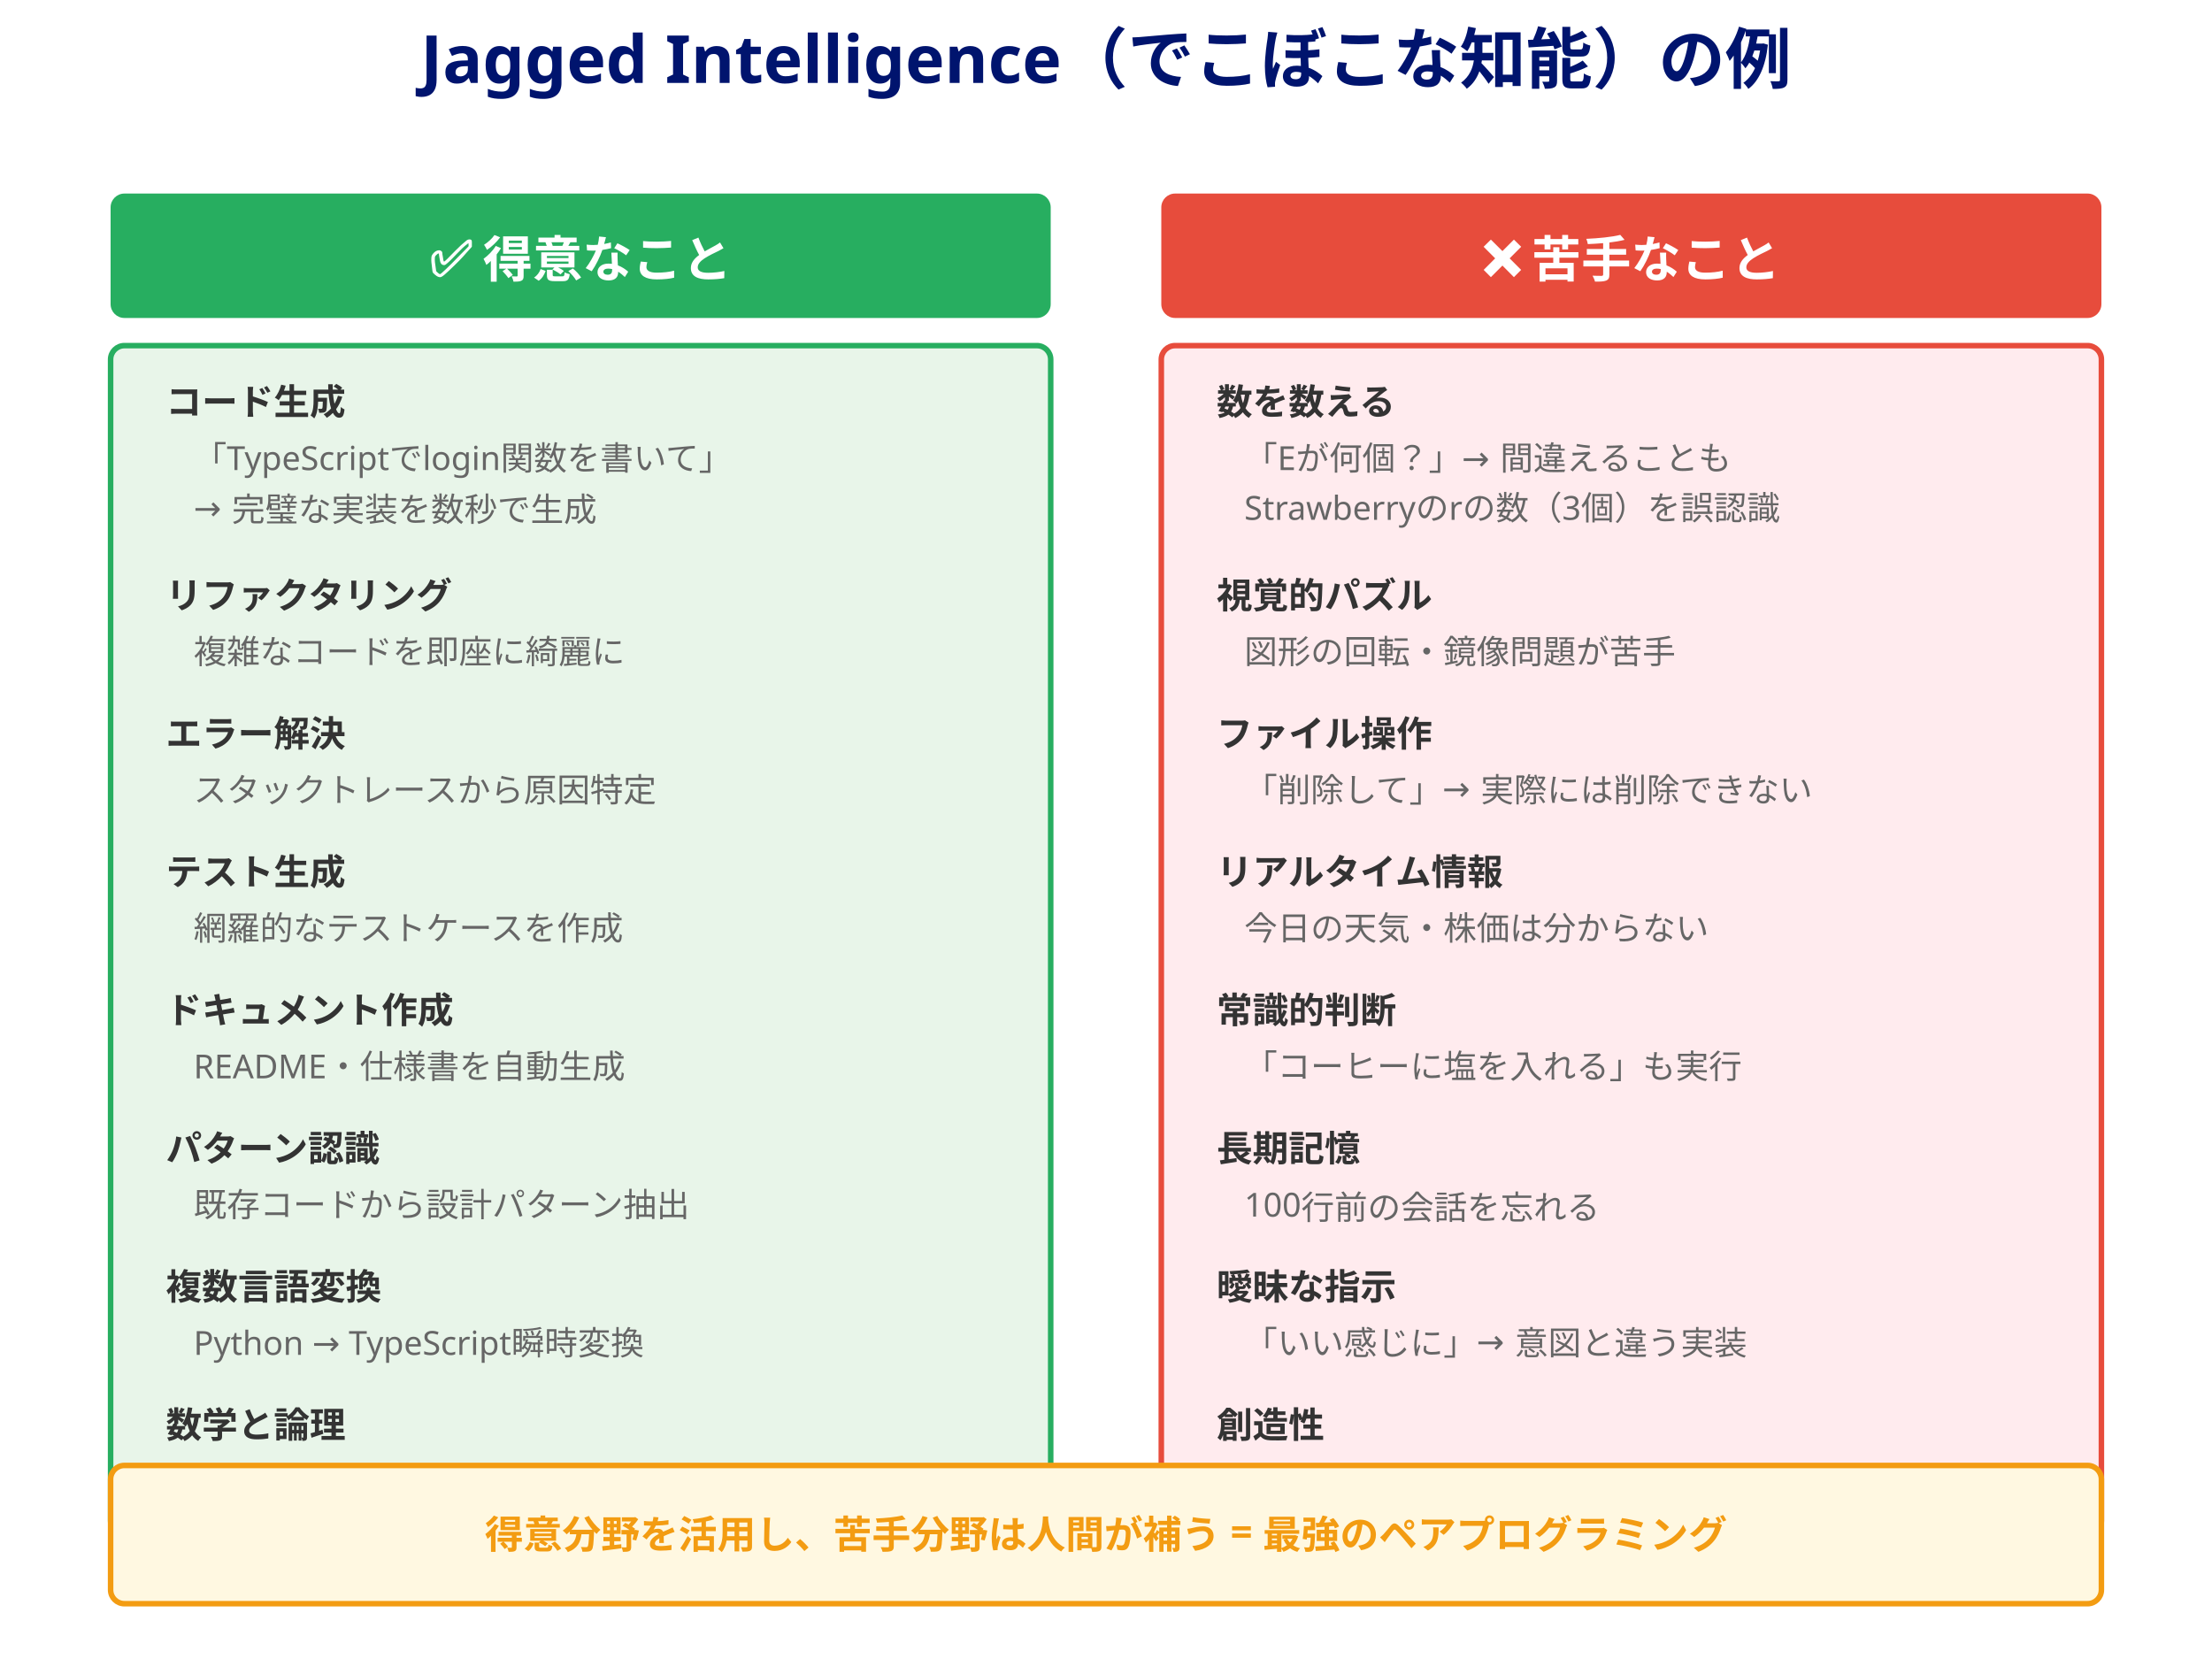
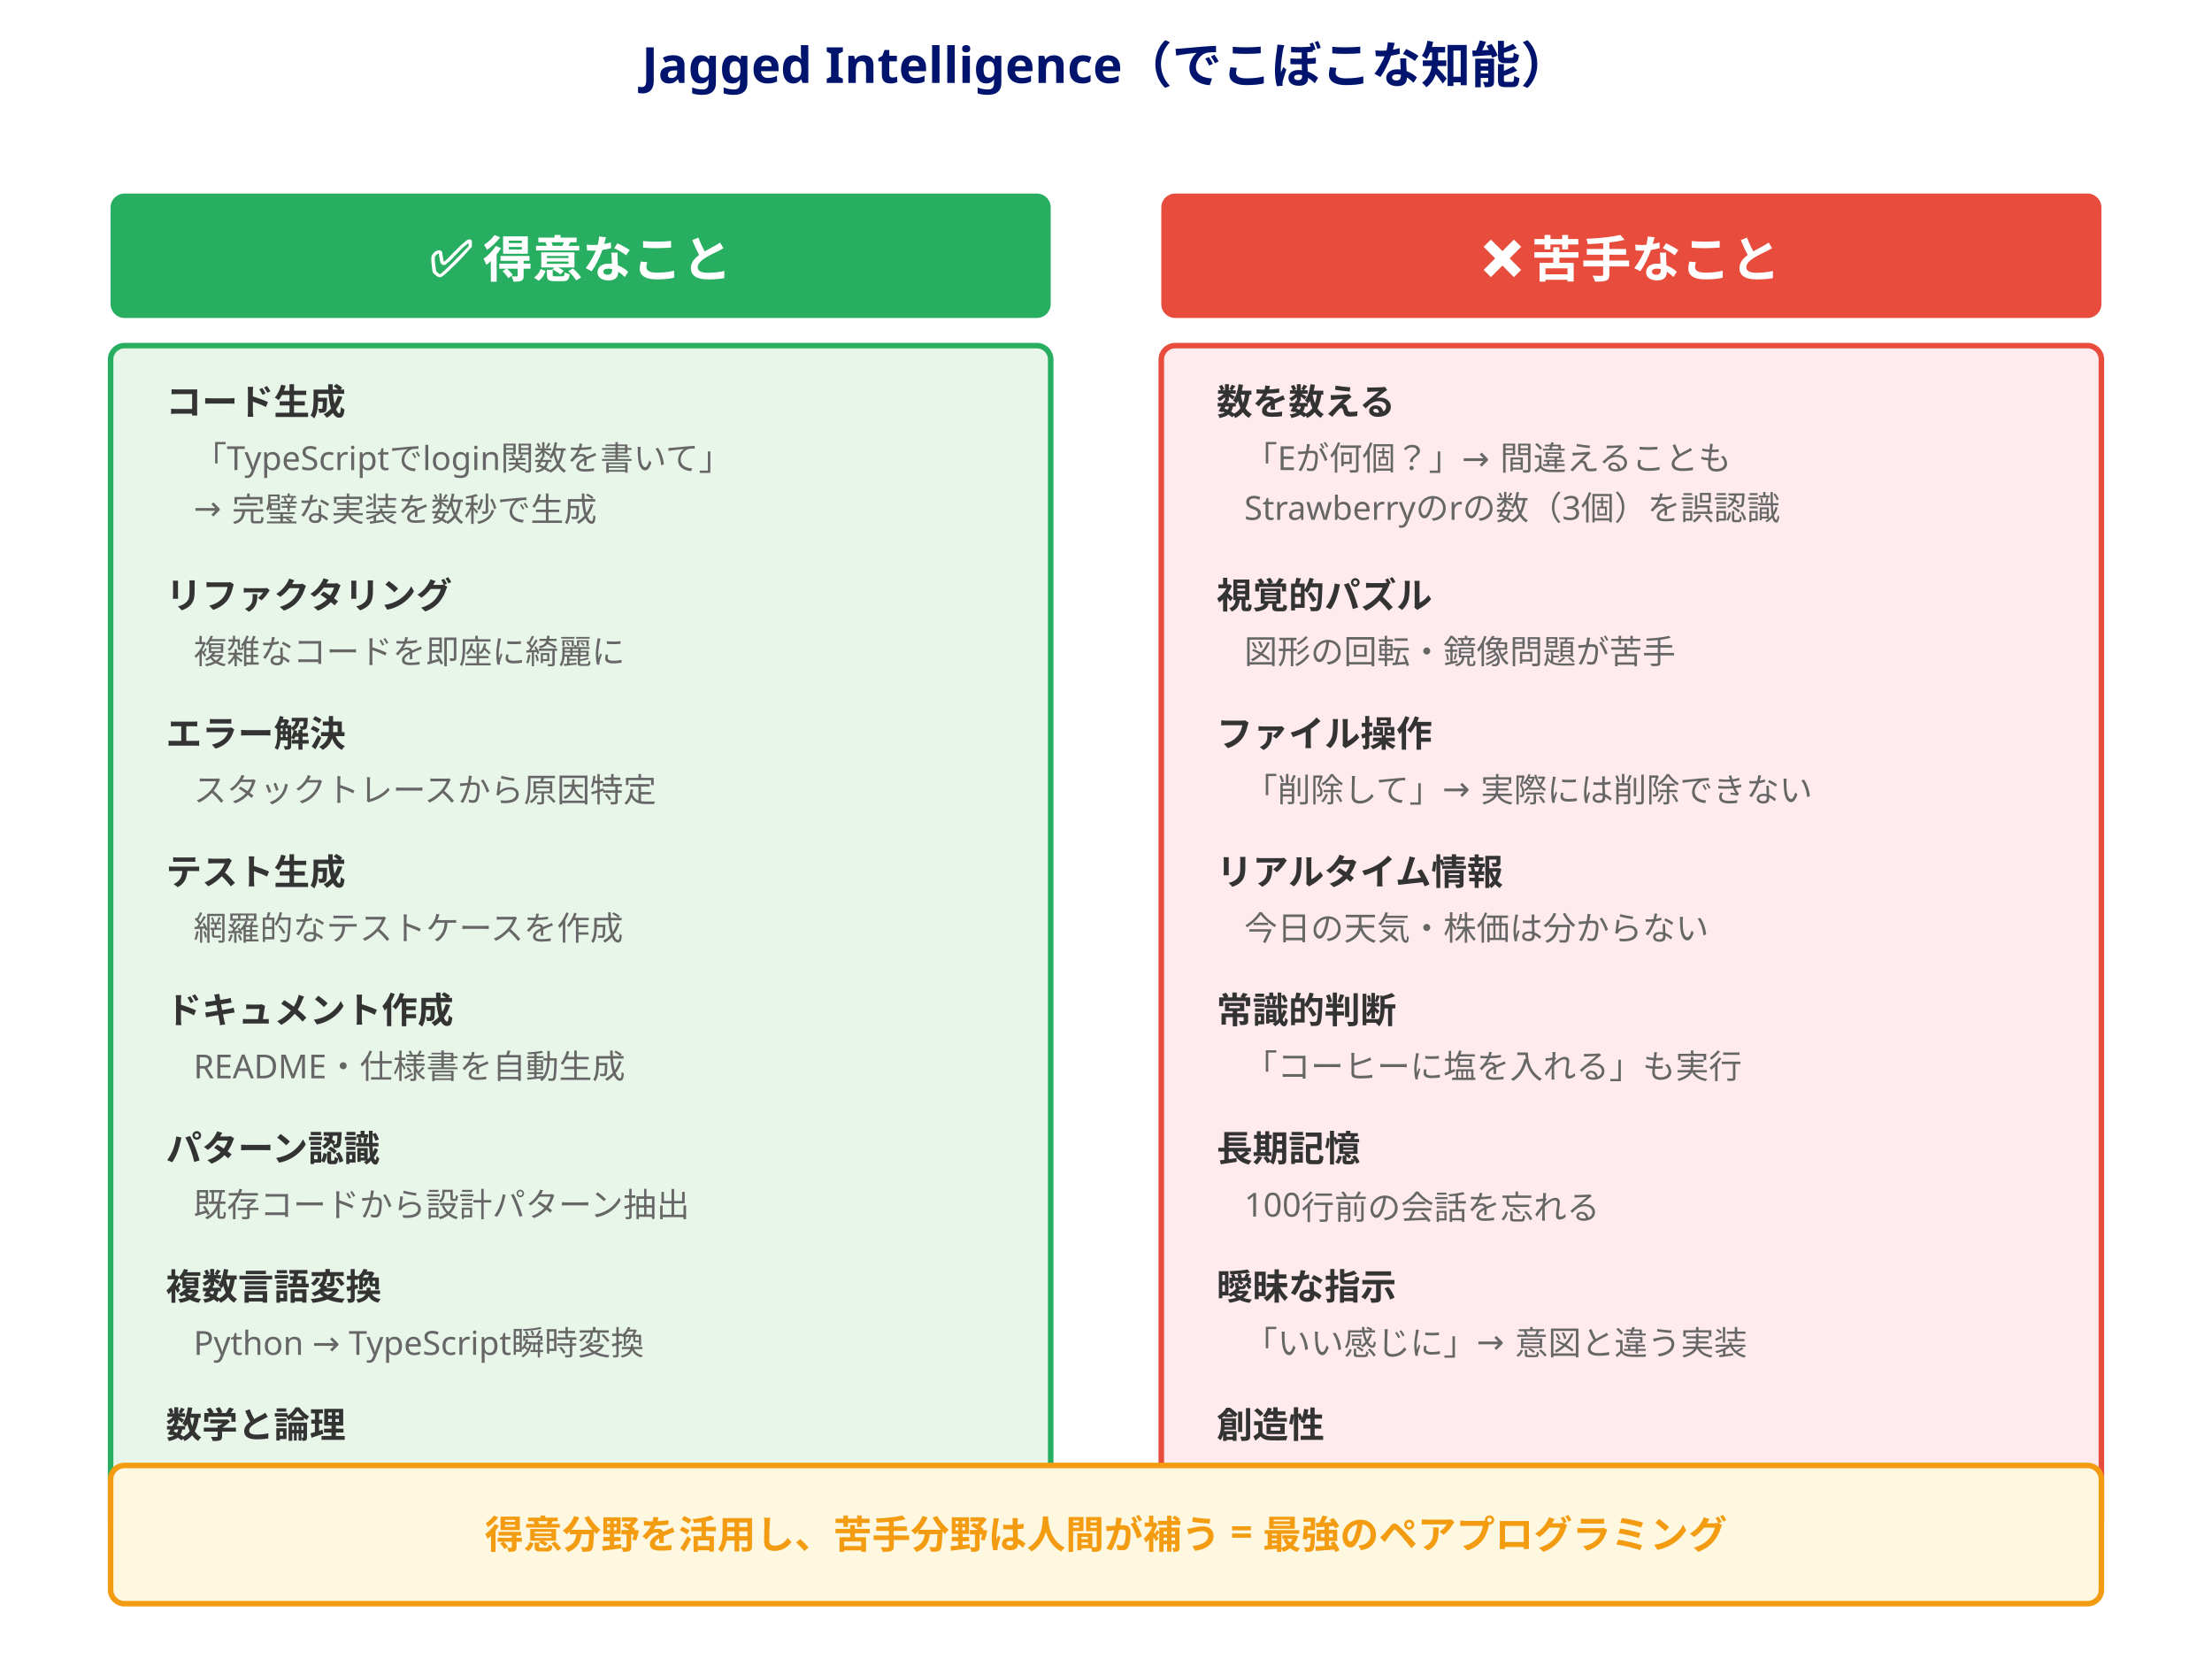
<svg xmlns="http://www.w3.org/2000/svg" viewBox="0 0 800 600">
  <defs>
    <style>
      .title { font-family: 'Noto Sans JP', sans-serif; font-size: 24px; font-weight: bold; fill: #00146E; text-anchor: middle; }
      .subtitle { font-family: 'Noto Sans JP', sans-serif; font-size: 18px; font-weight: bold; fill: white; text-anchor: middle; }
      .item { font-family: 'Noto Sans JP', sans-serif; font-size: 13px; fill: #333; }
      .desc { font-family: 'Noto Sans JP', sans-serif; font-size: 12px; fill: #666; }
      .good { fill: #27AE60; }
      .bad { fill: #E74C3C; }
    </style>
  </defs>
  <rect width="800" height="600" fill="#FFFFFF" />
-   <text x="400" y="30" class="title">Jagged Intelligence（でこぼこな知能）の例</text>
+   <text x="400" y="30" class="title" style="font-size: 18px;">Jagged Intelligence（でこぼこな知能）</text>
  <g transform="translate(40, 70)">
    <rect x="0" y="0" width="340" height="45" rx="5" class="good" />
    <text x="170" y="30" class="subtitle">✅ 得意なこと</text>
    <rect x="0" y="55" width="340" height="430" rx="5" fill="#E8F5E9" stroke="#27AE60" stroke-width="2" />
    <g transform="translate(20, 80)">
      <text x="0" y="0" class="item" font-weight="bold">コード生成</text>
      <text x="10" y="20" class="desc">「TypeScriptでlogin関数を書いて」</text>
      <text x="10" y="38" class="desc">→ 完璧な実装を数秒で生成</text>
      <text x="0" y="70" class="item" font-weight="bold">リファクタリング</text>
      <text x="10" y="90" class="desc">複雑なコードを即座に綺麗に</text>
      <text x="0" y="120" class="item" font-weight="bold">エラー解決</text>
      <text x="10" y="140" class="desc">スタックトレースから原因特定</text>
      <text x="0" y="170" class="item" font-weight="bold">テスト生成</text>
      <text x="10" y="190" class="desc">網羅的なテストケースを作成</text>
      <text x="0" y="220" class="item" font-weight="bold">ドキュメント作成</text>
      <text x="10" y="240" class="desc">README・仕様書を自動生成</text>
      <text x="0" y="270" class="item" font-weight="bold">パターン認識</text>
      <text x="10" y="290" class="desc">既存コードから設計パターン抽出</text>
      <text x="0" y="320" class="item" font-weight="bold">複数言語変換</text>
      <text x="10" y="340" class="desc">Python → TypeScript瞬時変換</text>
      <text x="0" y="370" class="item" font-weight="bold">数学と論理</text>
      <text x="10" y="390" class="desc">複雑なアルゴリズムも理解</text>
    </g>
  </g>
  <g transform="translate(420, 70)">
    <rect x="0" y="0" width="340" height="45" rx="5" class="bad" />
    <text x="170" y="30" class="subtitle">❌ 苦手なこと</text>
    <rect x="0" y="55" width="340" height="430" rx="5" fill="#FFEBEE" stroke="#E74C3C" stroke-width="2" />
    <g transform="translate(20, 80)">
      <text x="0" y="0" class="item" font-weight="bold">数を数える</text>
      <text x="10" y="20" class="desc">「Eが何個？」→ 間違えることも</text>
      <text x="10" y="38" class="desc">Strawberryのrの数（3個）を誤認識</text>
      <text x="0" y="70" class="item" font-weight="bold">視覚的パズル</text>
      <text x="10" y="90" class="desc">図形の回転・鏡像問題が苦手</text>
      <text x="0" y="120" class="item" font-weight="bold">ファイル操作</text>
      <text x="10" y="140" class="desc">「削除して」→ 実際には削除できない</text>
      <text x="0" y="170" class="item" font-weight="bold">リアルタイム情報</text>
      <text x="10" y="190" class="desc">今日の天気・株価は分からない</text>
      <text x="0" y="220" class="item" font-weight="bold">常識的判断</text>
      <text x="10" y="240" class="desc">「コーヒーに塩を入れる」も実行</text>
      <text x="0" y="270" class="item" font-weight="bold">長期記憶</text>
      <text x="10" y="290" class="desc">100行前の会話を忘れる</text>
      <text x="0" y="320" class="item" font-weight="bold">曖昧な指示</text>
      <text x="10" y="340" class="desc">「いい感じに」→ 意図と違う実装</text>
      <text x="0" y="370" class="item" font-weight="bold">創造性</text>
      <text x="10" y="390" class="desc">革新的アイデアは出にくい</text>
    </g>
  </g>
  <rect x="40" y="530" width="720" height="50" rx="5" fill="#FFF8E1" stroke="#F39C12" stroke-width="2" />
  <text x="400" y="560" style="font-family: 'Noto Sans JP', sans-serif; font-size: 14px; fill: #F39C12; text-anchor: middle; font-weight: bold;">
    得意分野を活用し、苦手分野は人間が補う = 最強のペアプログラミング
  </text>
</svg>
